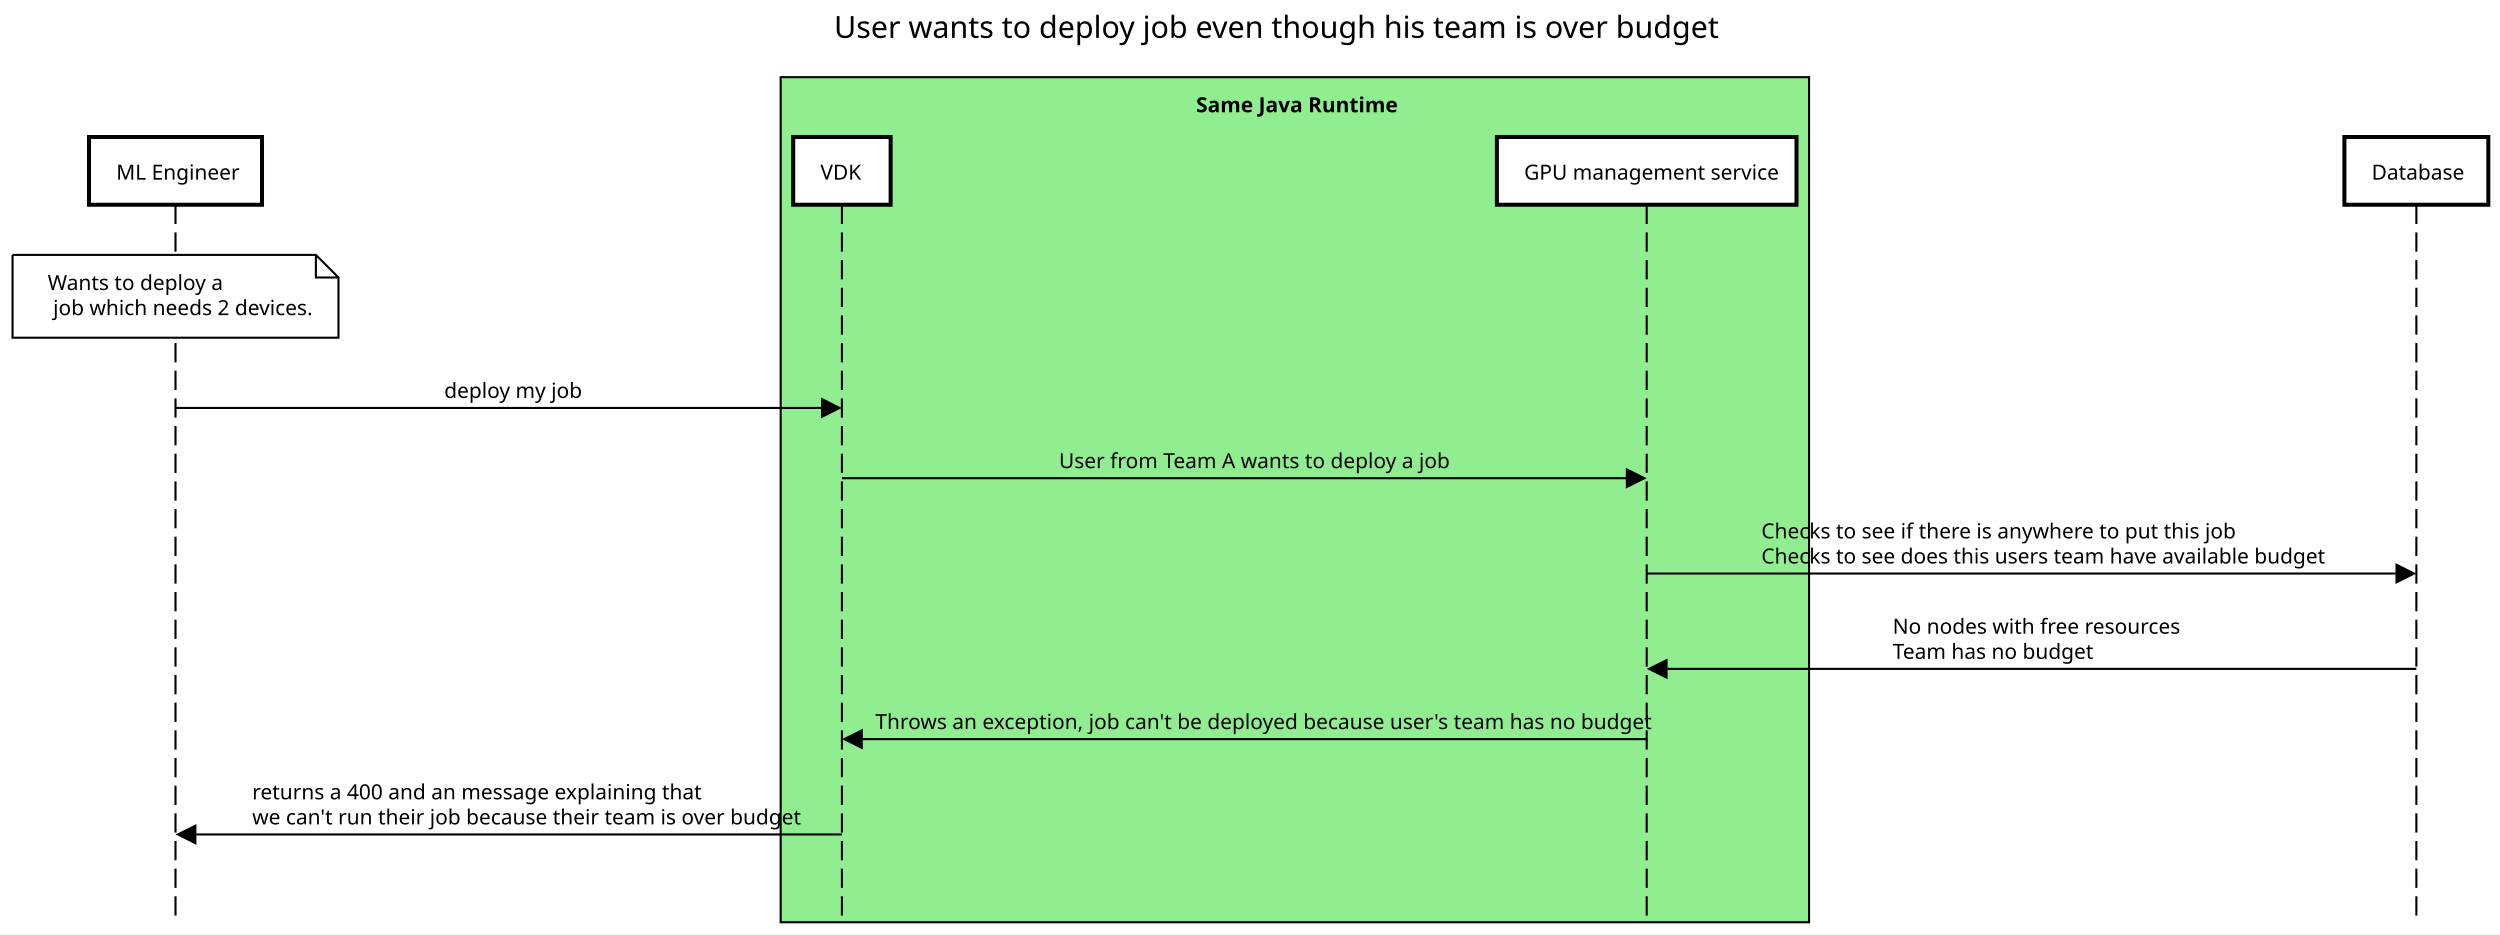
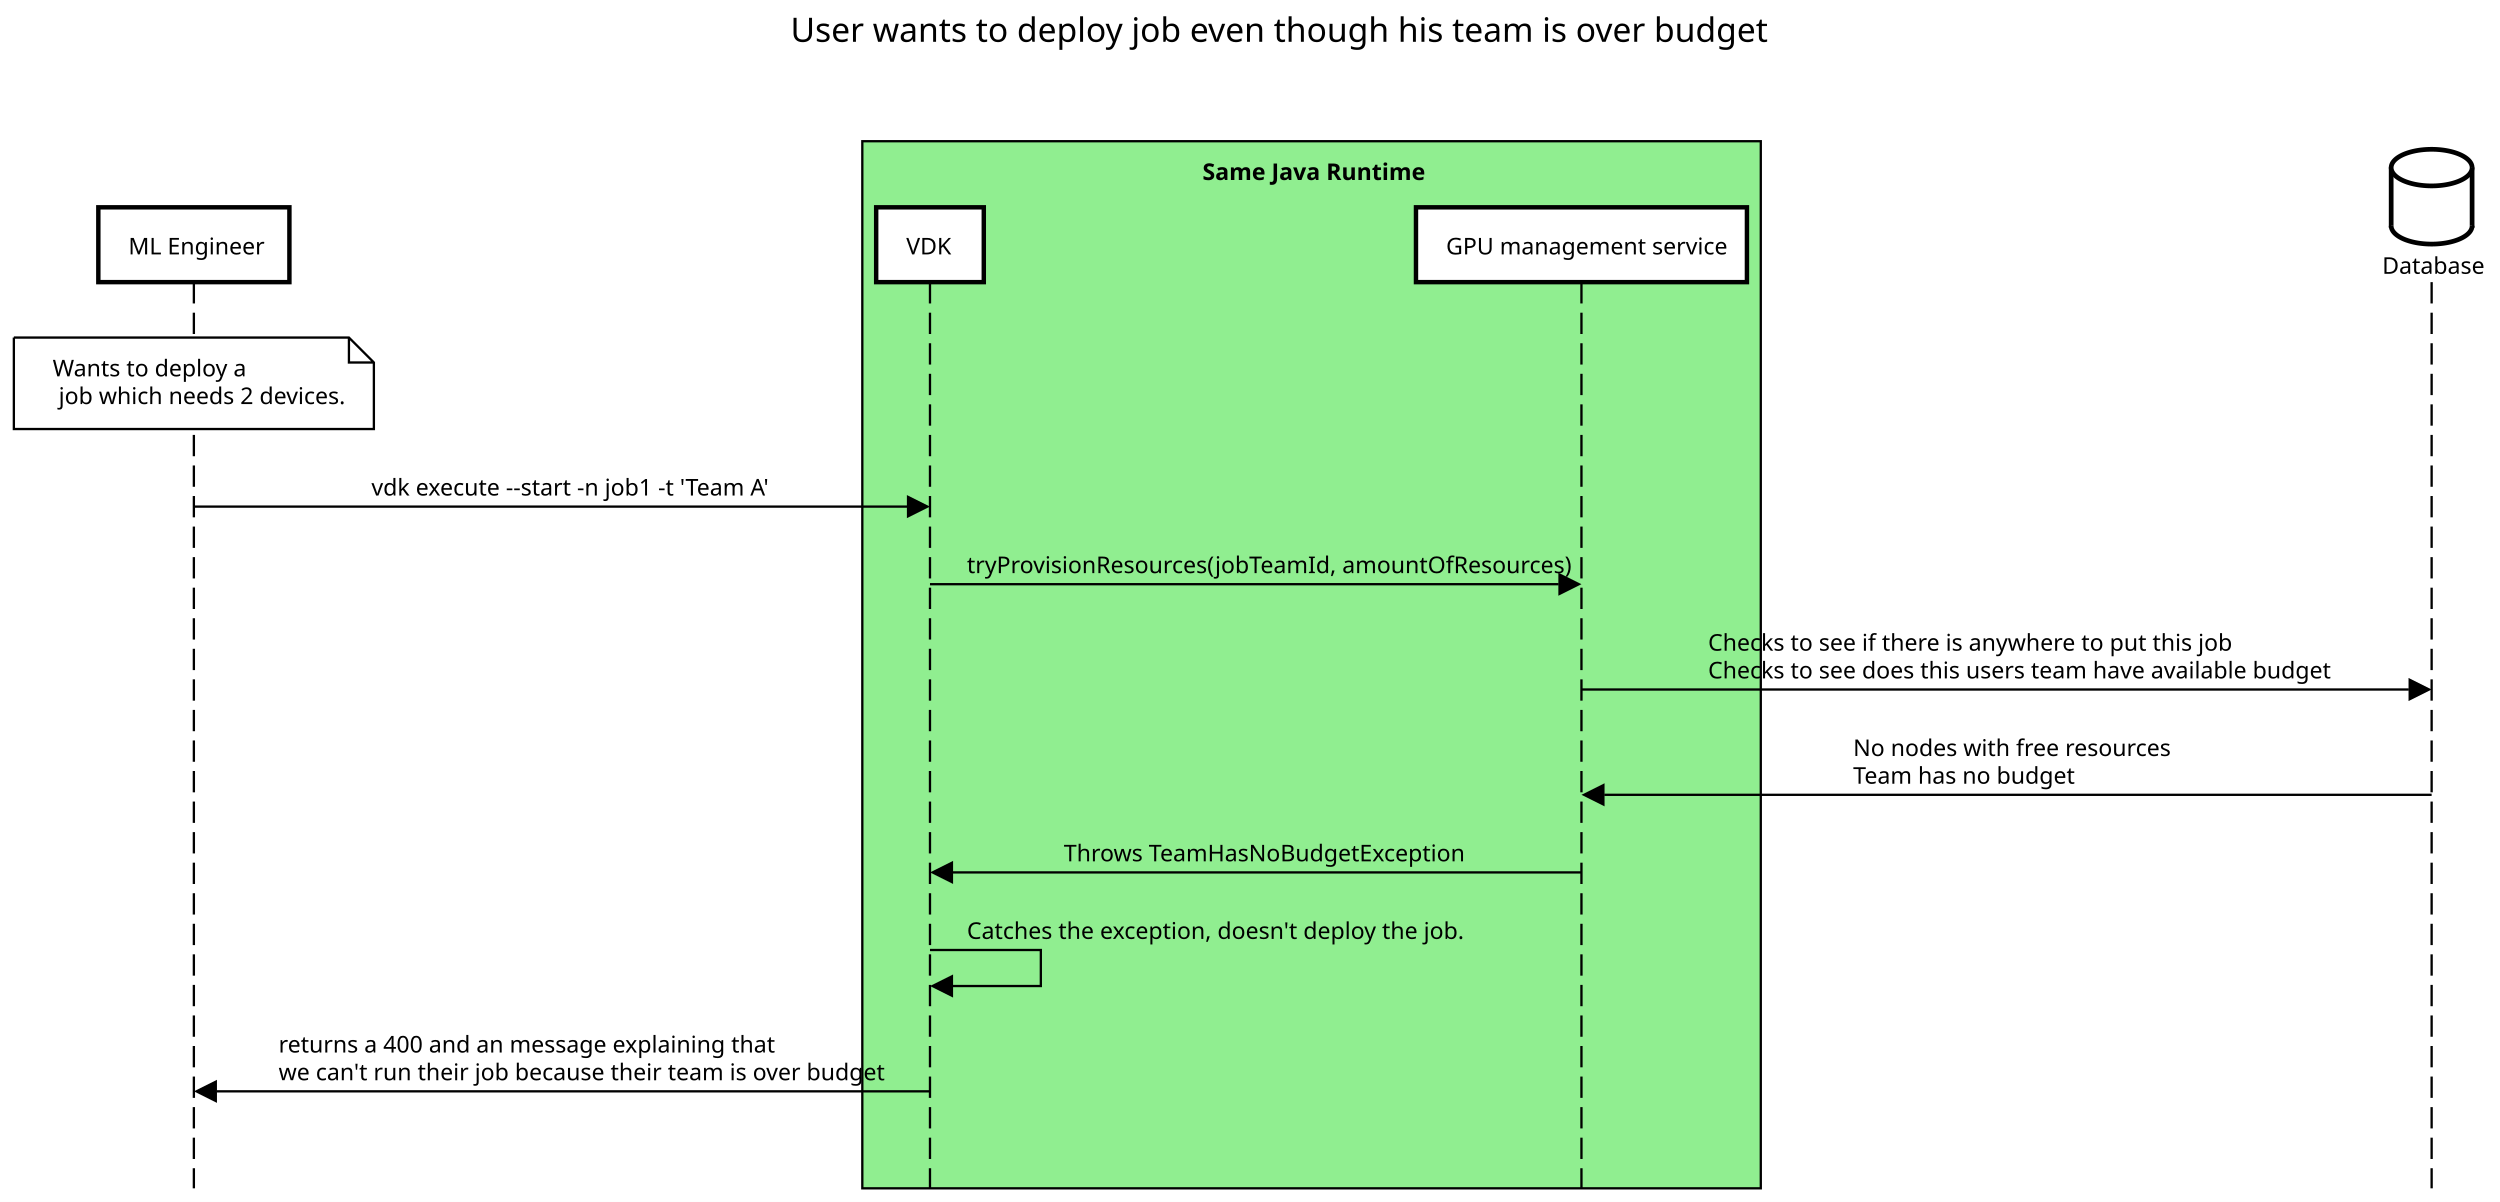
- <svg xmlns="http://www.w3.org/2000/svg" version="1.1" width="1753" height="655">
+ <svg xmlns="http://www.w3.org/2000/svg" version="1.1" width="1587" height="763">
  <defs />
  <g>
    <g />
    <g />
    <g />
    <g />
    <g />
    <g />
    <g />
    <g />
    <g />
    <g />
    <g />
    <g />
    <g />
    <g />
    <g />
    <g />
    <g />
    <g />
    <g />
    <g />
    <g />
    <g />
    <g />
    <g />
    <g />
    <g />
    <g />
    <g />
    <g />
    <g />
    <g />
    <g />
    <g />
    <g />
    <g />
    <g />
    <g />
    <g />
    <g />
    <g />
    <g />
    <g />
    <g />
    <g />
    <g />
    <g />
    <g />
    <g />
    <g />
    <g />
    <g />
    <g />
    <g />
    <g />
    <g />
    <g />
    <g />
    <g />
    <g />
    <g />
    <g />
    <g />
    <g />
    <g />
    <g />
    <g />
    <g />
    <g />
    <g />
    <g />
    <g />
    <g />
    <g />
    <g />
    <g />
    <g />
    <g />
    <g />
    <g />
    <g />
    <g />
    <g />
    <g />
    <g />
    <g />
    <g />
    <g />
    <g />
    <g />
    <g />
    <g />
    <g />
    <g />
    <g />
    <g />
    <g />
    <g />
    <g />
    <g />
    <g />
    <g />
    <g />
    <g />
    <g />
    <g />
    <g />
    <g />
    <g />
    <g />
    <g />
    <g />
    <g />
    <g />
    <g />
    <g />
    <g />
    <g />
    <g />
    <g />
    <g />
    <g />
    <g />
    <g />
    <g />
    <g />
    <g />
    <g />
    <g />
    <g />
    <g />
    <g />
    <g />
    <g />
    <g />
    <g />
    <g />
    <g />
    <g />
    <g />
    <g />
    <g />
    <g />
    <g />
    <g />
    <g />
    <g />
    <g />
    <g />
    <g />
    <g />
    <g />
    <g />
    <g />
    <g />
    <g />
    <g />
    <g />
    <g />
    <g />
    <g />
    <g />
    <g />
    <g />
    <g />
    <g />
    <g />
    <g />
    <g />
    <g />
    <g />
    <g />
    <g />
    <g />
    <g />
    <g />
    <g />
    <g />
    <g />
    <g />
    <g />
    <g />
    <g />
    <g />
    <g />
    <g />
    <g />
    <g />
    <g />
    <g />
    <g />
    <g />
    <g />
-     <g />
-     <g />
-     <g />
-     <g />
-     <g />
-     <g />
-     <g />
-     <g />
-     <g />
-     <g />
-     <g />
-     <g />
-     <g>
-       <rect fill="white" stroke="none" x="0" y="0" width="1753" height="655" />
-     </g>
-     <g>
-       <g>
-         <path fill="lightgreen" stroke="black" paint-order="fill stroke markers" d=" M 547.399 54.111 L 1268.508 54.111 L 1268.508 646.689 L 547.399 646.689 L 547.399 54.111 Z" stroke-miterlimit="10" stroke-width="1.466" stroke-dasharray="" />
-       </g>
-       <g>
-         <text fill="black" stroke="none" font-family="sans-serif" font-size="11pt" font-style="normal" font-weight="bold" text-decoration="normal" x="838.694" y="78.739" text-anchor="start" dominant-baseline="alphabetic" xml:space="preserve">Same Java Runtime</text>
-       </g>
-     </g>
-     <g>
-       <path fill="none" stroke="black" paint-order="fill stroke markers" d=" M 123.066 143.565 L 123.066 646.689" stroke-miterlimit="10" stroke-width="1.466" stroke-dasharray="13.532,5.864" />
-       <path fill="none" stroke="black" paint-order="fill stroke markers" d=" M 590.353 143.565 L 590.353 646.689" stroke-miterlimit="10" stroke-width="1.466" stroke-dasharray="13.532,5.864" />
-       <path fill="none" stroke="black" paint-order="fill stroke markers" d=" M 1154.666 143.565 L 1154.666 646.689" stroke-miterlimit="10" stroke-width="1.466" stroke-dasharray="13.532,5.864" />
-       <path fill="none" stroke="black" paint-order="fill stroke markers" d=" M 1694.36 143.565 L 1694.36 646.689" stroke-miterlimit="10" stroke-width="1.466" stroke-dasharray="13.532,5.864" />
+     <g>
+       <rect fill="white" stroke="none" x="0" y="0" width="1587" height="763" />
+     </g>
+     <g>
+       <g>
+         <path fill="lightgreen" stroke="black" paint-order="fill stroke markers" d=" M 547.399 89.646 L 1117.749 89.646 L 1117.749 754.351 L 547.399 754.351 L 547.399 89.646 Z" stroke-miterlimit="10" stroke-width="1.466" stroke-dasharray="" />
+       </g>
+       <g>
+         <text fill="black" stroke="none" font-family="sans-serif" font-size="11pt" font-style="normal" font-weight="bold" text-decoration="normal" x="763.315" y="114.274" text-anchor="start" dominant-baseline="alphabetic" xml:space="preserve">Same Java Runtime</text>
+       </g>
+     </g>
+     <g>
+       <path fill="none" stroke="black" paint-order="fill stroke markers" d=" M 123.066 179.1 L 123.066 754.351" stroke-miterlimit="10" stroke-width="1.466" stroke-dasharray="13.532,5.864" />
+       <path fill="none" stroke="black" paint-order="fill stroke markers" d=" M 590.353 179.1 L 590.353 754.351" stroke-miterlimit="10" stroke-width="1.466" stroke-dasharray="13.532,5.864" />
+       <path fill="none" stroke="black" paint-order="fill stroke markers" d=" M 1003.907 179.1 L 1003.907 754.351" stroke-miterlimit="10" stroke-width="1.466" stroke-dasharray="13.532,5.864" />
+       <path fill="none" stroke="black" paint-order="fill stroke markers" d=" M 1543.601 179.1 L 1543.601 754.351" stroke-miterlimit="10" stroke-width="1.466" stroke-dasharray="13.532,5.864" />
    </g>
    <g>
      <path fill="none" stroke="none" />
      <g>
-         <path fill="white" stroke="black" paint-order="fill stroke markers" d=" M 62.419 96.067 L 183.714 96.067 L 183.714 143.565 L 62.419 143.565 L 62.419 96.067 Z" stroke-miterlimit="10" stroke-width="2.815" stroke-dasharray="" />
+         <path fill="white" stroke="black" paint-order="fill stroke markers" d=" M 62.419 131.602 L 183.714 131.602 L 183.714 179.1 L 62.419 179.1 L 62.419 131.602 Z" stroke-miterlimit="10" stroke-width="2.815" stroke-dasharray="" />
      </g>
      <g>
        <g />
-         <text fill="black" stroke="none" font-family="sans-serif" font-size="11pt" font-style="normal" font-weight="normal" text-decoration="normal" x="81.506" y="125.973" text-anchor="start" dominant-baseline="alphabetic" xml:space="preserve">ML Engineer</text>
+         <text fill="black" stroke="none" font-family="sans-serif" font-size="11pt" font-style="normal" font-weight="normal" text-decoration="normal" x="81.506" y="161.508" text-anchor="start" dominant-baseline="alphabetic" xml:space="preserve">ML Engineer</text>
      </g>
      <path fill="none" stroke="none" />
      <g>
-         <path fill="white" stroke="black" paint-order="fill stroke markers" d=" M 556.194 96.067 L 624.512 96.067 L 624.512 143.565 L 556.194 143.565 L 556.194 96.067 Z" stroke-miterlimit="10" stroke-width="2.815" stroke-dasharray="" />
+         <path fill="white" stroke="black" paint-order="fill stroke markers" d=" M 556.194 131.602 L 624.512 131.602 L 624.512 179.1 L 556.194 179.1 L 556.194 131.602 Z" stroke-miterlimit="10" stroke-width="2.815" stroke-dasharray="" />
      </g>
      <g>
        <g />
-         <text fill="black" stroke="none" font-family="sans-serif" font-size="11pt" font-style="normal" font-weight="normal" text-decoration="normal" x="575.282" y="125.973" text-anchor="start" dominant-baseline="alphabetic" xml:space="preserve">VDK</text>
+         <text fill="black" stroke="none" font-family="sans-serif" font-size="11pt" font-style="normal" font-weight="normal" text-decoration="normal" x="575.282" y="161.508" text-anchor="start" dominant-baseline="alphabetic" xml:space="preserve">VDK</text>
      </g>
      <path fill="none" stroke="none" />
      <g>
-         <path fill="white" stroke="black" paint-order="fill stroke markers" d=" M 1049.62 96.067 L 1259.712 96.067 L 1259.712 143.565 L 1049.62 143.565 L 1049.62 96.067 Z" stroke-miterlimit="10" stroke-width="2.815" stroke-dasharray="" />
+         <path fill="white" stroke="black" paint-order="fill stroke markers" d=" M 898.861 131.602 L 1108.953 131.602 L 1108.953 179.1 L 898.861 179.1 L 898.861 131.602 Z" stroke-miterlimit="10" stroke-width="2.815" stroke-dasharray="" />
      </g>
      <g>
        <g />
-         <text fill="black" stroke="none" font-family="sans-serif" font-size="11pt" font-style="normal" font-weight="normal" text-decoration="normal" x="1068.707" y="125.973" text-anchor="start" dominant-baseline="alphabetic" xml:space="preserve">GPU management service</text>
-       </g>
-       <path fill="none" stroke="none" />
-       <g>
-         <path fill="white" stroke="black" paint-order="fill stroke markers" d=" M 1643.895 96.067 L 1744.825 96.067 L 1744.825 143.565 L 1643.895 143.565 L 1643.895 96.067 Z" stroke-miterlimit="10" stroke-width="2.815" stroke-dasharray="" />
+         <text fill="black" stroke="none" font-family="sans-serif" font-size="11pt" font-style="normal" font-weight="normal" text-decoration="normal" x="917.948" y="161.508" text-anchor="start" dominant-baseline="alphabetic" xml:space="preserve">GPU management service</text>
+       </g>
+       <g>
+         <path fill="white" stroke="black" paint-order="fill stroke markers" d=" M 1517.917 144.62 L 1517.917 107.678 L 1569.285 107.678 L 1569.285 144.62" stroke-miterlimit="10" stroke-width="2.991" stroke-dasharray="" />
+         <path fill="white" stroke="black" paint-order="fill stroke markers" d=" M 1569.285 106.393 L 1569.284 106.509 L 1569.28 106.626 L 1569.273 106.742 L 1569.264 106.858 L 1569.253 106.974 L 1569.239 107.09 L 1569.222 107.205 L 1569.203 107.321 L 1569.181 107.437 L 1569.157 107.552 L 1569.13 107.668 L 1569.1 107.783 L 1569.068 107.898 L 1569.034 108.014 L 1568.997 108.128 L 1568.957 108.243 L 1568.915 108.358 L 1568.87 108.472 L 1568.823 108.586 L 1568.773 108.7 L 1568.721 108.814 L 1568.666 108.927 L 1568.609 109.04 L 1568.549 109.153 L 1568.487 109.266 L 1568.422 109.378 L 1568.354 109.49 L 1568.285 109.602 L 1568.213 109.713 L 1568.138 109.825 L 1568.061 109.935 L 1567.981 110.046 L 1567.899 110.156 L 1567.815 110.265 L 1567.728 110.375 L 1567.639 110.483 L 1567.547 110.592 L 1567.453 110.7 L 1567.356 110.808 L 1567.258 110.915 L 1567.156 111.021 L 1567.053 111.128 L 1566.947 111.233 L 1566.839 111.339 L 1566.728 111.444 L 1566.615 111.548 L 1566.5 111.652 L 1566.383 111.755 L 1566.263 111.858 L 1566.141 111.96 L 1566.017 112.061 L 1565.89 112.162 L 1565.761 112.263 L 1565.63 112.363 L 1565.497 112.462 L 1565.362 112.561 L 1565.224 112.659 L 1565.085 112.756 L 1564.943 112.853 L 1564.799 112.949 L 1564.653 113.045 L 1564.505 113.139 L 1564.354 113.234 L 1564.202 113.327 L 1564.048 113.42 L 1563.891 113.512 L 1563.733 113.603 L 1563.572 113.694 L 1563.41 113.784 L 1563.245 113.873 L 1563.079 113.962 L 1562.91 114.049 L 1562.74 114.136 L 1562.568 114.222 L 1562.394 114.308 L 1562.218 114.392 L 1562.04 114.476 L 1561.86 114.559 L 1561.679 114.641 L 1561.495 114.722 L 1561.31 114.803 L 1561.123 114.882 L 1560.934 114.961 L 1560.744 115.039 L 1560.552 115.116 L 1560.358 115.192 L 1560.163 115.268 L 1559.966 115.342 L 1559.767 115.416 L 1559.566 115.488 L 1559.364 115.56 L 1559.161 115.631 L 1558.956 115.701 L 1558.749 115.77 L 1558.541 115.838 L 1558.331 115.905 L 1558.12 115.971 L 1557.908 116.036 L 1557.694 116.1 L 1557.478 116.163 L 1557.261 116.226 L 1557.043 116.287 L 1556.824 116.347 L 1556.603 116.406 L 1556.381 116.465 L 1556.157 116.522 L 1555.932 116.578 L 1555.707 116.633 L 1555.479 116.688 L 1555.251 116.741 L 1555.022 116.793 L 1554.791 116.844 L 1554.559 116.894 L 1554.326 116.943 L 1554.093 116.991 L 1553.858 117.038 L 1553.622 117.084 L 1553.385 117.129 L 1553.147 117.172 L 1552.908 117.215 L 1552.668 117.256 L 1552.427 117.297 L 1552.186 117.336 L 1551.943 117.374 L 1551.7 117.412 L 1551.456 117.448 L 1551.211 117.483 L 1550.965 117.516 L 1550.719 117.549 L 1550.471 117.581 L 1550.224 117.611 L 1549.975 117.641 L 1549.726 117.669 L 1549.476 117.696 L 1549.226 117.722 L 1548.975 117.747 L 1548.724 117.771 L 1548.472 117.793 L 1548.219 117.815 L 1547.966 117.835 L 1547.713 117.854 L 1547.459 117.872 L 1547.205 117.889 L 1546.951 117.905 L 1546.696 117.919 L 1546.441 117.933 L 1546.185 117.945 L 1545.93 117.956 L 1545.674 117.966 L 1545.418 117.975 L 1545.162 117.982 L 1544.905 117.989 L 1544.649 117.994 L 1544.392 117.998 L 1544.135 118.001 L 1543.878 118.003 L 1543.621 118.004 L 1543.365 118.003 L 1543.108 118.002 L 1542.851 117.999 L 1542.594 117.995 L 1542.338 117.99 L 1542.081 117.984 L 1541.825 117.976 L 1541.569 117.968 L 1541.313 117.958 L 1541.057 117.947 L 1540.802 117.935 L 1540.547 117.922 L 1540.292 117.907 L 1540.037 117.892 L 1539.783 117.875 L 1539.529 117.857 L 1539.276 117.838 L 1539.023 117.818 L 1538.77 117.797 L 1538.518 117.774 L 1538.267 117.751 L 1538.016 117.726 L 1537.766 117.7 L 1537.516 117.673 L 1537.267 117.645 L 1537.018 117.616 L 1536.77 117.586 L 1536.523 117.554 L 1536.276 117.522 L 1536.03 117.488 L 1535.785 117.453 L 1535.541 117.417 L 1535.298 117.38 L 1535.055 117.342 L 1534.813 117.303 L 1534.572 117.263 L 1534.332 117.222 L 1534.093 117.179 L 1533.855 117.136 L 1533.618 117.091 L 1533.382 117.045 L 1533.147 116.999 L 1532.913 116.951 L 1532.68 116.902 L 1532.448 116.852 L 1532.217 116.801 L 1531.987 116.749 L 1531.759 116.696 L 1531.532 116.642 L 1531.305 116.587 L 1531.081 116.531 L 1530.857 116.474 L 1530.635 116.416 L 1530.413 116.357 L 1530.194 116.296 L 1529.975 116.235 L 1529.758 116.173 L 1529.543 116.11 L 1529.328 116.046 L 1529.116 115.981 L 1528.904 115.915 L 1528.694 115.848 L 1528.486 115.78 L 1528.279 115.712 L 1528.074 115.642 L 1527.87 115.571 L 1527.668 115.5 L 1527.467 115.427 L 1527.268 115.354 L 1527.071 115.28 L 1526.875 115.204 L 1526.681 115.128 L 1526.488 115.051 L 1526.298 114.974 L 1526.109 114.895 L 1525.922 114.815 L 1525.736 114.735 L 1525.553 114.654 L 1525.371 114.572 L 1525.191 114.489 L 1525.013 114.406 L 1524.836 114.321 L 1524.662 114.236 L 1524.489 114.15 L 1524.319 114.063 L 1524.15 113.976 L 1523.983 113.887 L 1523.818 113.798 L 1523.656 113.708 L 1523.495 113.618 L 1523.336 113.527 L 1523.179 113.435 L 1523.024 113.342 L 1522.872 113.249 L 1522.721 113.155 L 1522.573 113.06 L 1522.426 112.964 L 1522.282 112.868 L 1522.14 112.772 L 1522 112.674 L 1521.862 112.576 L 1521.726 112.478 L 1521.593 112.379 L 1521.461 112.279 L 1521.332 112.178 L 1521.205 112.077 L 1521.081 111.976 L 1520.958 111.874 L 1520.838 111.771 L 1520.721 111.668 L 1520.605 111.564 L 1520.492 111.46 L 1520.381 111.355 L 1520.272 111.25 L 1520.166 111.145 L 1520.062 111.038 L 1519.96 110.932 L 1519.861 110.825 L 1519.764 110.717 L 1519.67 110.609 L 1519.578 110.501 L 1519.488 110.392 L 1519.401 110.283 L 1519.316 110.173 L 1519.234 110.063 L 1519.154 109.953 L 1519.076 109.842 L 1519.001 109.731 L 1518.929 109.62 L 1518.858 109.508 L 1518.791 109.396 L 1518.726 109.284 L 1518.663 109.171 L 1518.603 109.058 L 1518.545 108.945 L 1518.49 108.832 L 1518.437 108.718 L 1518.387 108.604 L 1518.339 108.49 L 1518.294 108.376 L 1518.252 108.261 L 1518.212 108.147 L 1518.174 108.032 L 1518.139 107.917 L 1518.107 107.802 L 1518.077 107.686 L 1518.049 107.571 L 1518.025 107.455 L 1518.002 107.34 L 1517.983 107.224 L 1517.966 107.108 L 1517.951 106.992 L 1517.939 106.876 L 1517.93 106.76 L 1517.923 106.644 L 1517.919 106.528 L 1517.917 106.412 L 1517.918 106.296 L 1517.921 106.18 L 1517.927 106.064 L 1517.936 105.948 L 1517.947 105.832 L 1517.961 105.716 L 1517.977 105.6 L 1517.996 105.484 L 1518.017 105.368 L 1518.041 105.253 L 1518.068 105.137 L 1518.097 105.022 L 1518.128 104.907 L 1518.163 104.791 L 1518.199 104.677 L 1518.239 104.562 L 1518.28 104.447 L 1518.325 104.333 L 1518.372 104.219 L 1518.421 104.105 L 1518.473 103.991 L 1518.527 103.878 L 1518.584 103.764 L 1518.643 103.651 L 1518.705 103.539 L 1518.77 103.426 L 1518.837 103.314 L 1518.906 103.202 L 1518.978 103.091 L 1519.052 102.98 L 1519.129 102.869 L 1519.208 102.759 L 1519.29 102.649 L 1519.374 102.539 L 1519.46 102.429 L 1519.549 102.321 L 1519.64 102.212 L 1519.734 102.104 L 1519.83 101.996 L 1519.929 101.889 L 1520.029 101.782 L 1520.133 101.676 L 1520.238 101.57 L 1520.346 101.465 L 1520.456 101.36 L 1520.569 101.255 L 1520.683 101.152 L 1520.801 101.048 L 1520.92 100.945 L 1521.042 100.843 L 1521.166 100.741 L 1521.292 100.64 L 1521.42 100.54 L 1521.551 100.44 L 1521.683 100.34 L 1521.818 100.242 L 1521.956 100.143 L 1522.095 100.046 L 1522.236 99.949 L 1522.38 99.853 L 1522.526 99.757 L 1522.674 99.662 L 1522.824 99.568 L 1522.976 99.474 L 1523.13 99.382 L 1523.286 99.289 L 1523.444 99.198 L 1523.604 99.107 L 1523.766 99.017 L 1523.93 98.928 L 1524.097 98.839 L 1524.265 98.751 L 1524.435 98.664 L 1524.607 98.578 L 1524.78 98.493 L 1524.956 98.408 L 1525.134 98.324 L 1525.313 98.241 L 1525.494 98.159 L 1525.677 98.077 L 1525.862 97.997 L 1526.049 97.917 L 1526.237 97.838 L 1526.427 97.76 L 1526.619 97.683 L 1526.813 97.606 L 1527.008 97.531 L 1527.205 97.456 L 1527.403 97.383 L 1527.604 97.31 L 1527.805 97.238 L 1528.009 97.167 L 1528.213 97.097 L 1528.42 97.028 L 1528.628 96.96 L 1528.837 96.893 L 1529.048 96.826 L 1529.26 96.761 L 1529.474 96.697 L 1529.689 96.633 L 1529.906 96.571 L 1530.124 96.51 L 1530.343 96.449 L 1530.564 96.39 L 1530.786 96.331 L 1531.009 96.274 L 1531.234 96.217 L 1531.459 96.162 L 1531.686 96.108 L 1531.914 96.054 L 1532.144 96.002 L 1532.374 95.951 L 1532.606 95.901 L 1532.838 95.851 L 1533.072 95.803 L 1533.307 95.756 L 1533.543 95.71 L 1533.78 95.665 L 1534.017 95.621 L 1534.256 95.579 L 1534.496 95.537 L 1534.736 95.496 L 1534.978 95.457 L 1535.22 95.418 L 1535.463 95.381 L 1535.707 95.345 L 1535.952 95.31 L 1536.198 95.276 L 1536.444 95.243 L 1536.691 95.211 L 1536.939 95.18 L 1537.187 95.151 L 1537.436 95.122 L 1537.686 95.095 L 1537.936 95.069 L 1538.187 95.044 L 1538.438 95.02 L 1538.69 94.997 L 1538.942 94.975 L 1539.195 94.955 L 1539.449 94.936 L 1539.702 94.917 L 1539.956 94.9 L 1540.211 94.884 L 1540.465 94.87 L 1540.72 94.856 L 1540.976 94.844 L 1541.231 94.832 L 1541.487 94.822 L 1541.743 94.813 L 1542 94.805 L 1542.256 94.799 L 1542.513 94.793 L 1542.769 94.789 L 1543.026 94.786 L 1543.283 94.784 L 1543.54 94.783 L 1543.796 94.783 L 1544.053 94.785 L 1544.31 94.787 L 1544.567 94.791 L 1544.823 94.796 L 1545.08 94.802 L 1545.336 94.809 L 1545.592 94.818 L 1545.848 94.827 L 1546.104 94.838 L 1546.36 94.85 L 1546.615 94.863 L 1546.87 94.877 L 1547.124 94.893 L 1547.378 94.909 L 1547.632 94.927 L 1547.886 94.945 L 1548.139 94.965 L 1548.391 94.987 L 1548.643 95.009 L 1548.895 95.032 L 1549.146 95.057 L 1549.397 95.082 L 1549.647 95.109 L 1549.896 95.137 L 1550.145 95.166 L 1550.393 95.196 L 1550.64 95.227 L 1550.887 95.26 L 1551.132 95.293 L 1551.378 95.328 L 1551.622 95.364 L 1551.866 95.4 L 1552.108 95.438 L 1552.35 95.477 L 1552.591 95.517 L 1552.831 95.559 L 1553.071 95.601 L 1553.309 95.644 L 1553.546 95.689 L 1553.783 95.734 L 1554.018 95.781 L 1554.252 95.828 L 1554.485 95.877 L 1554.717 95.927 L 1554.948 95.977 L 1555.178 96.029 L 1555.407 96.082 L 1555.634 96.136 L 1555.861 96.191 L 1556.086 96.247 L 1556.31 96.304 L 1556.532 96.362 L 1556.753 96.421 L 1556.973 96.481 L 1557.192 96.542 L 1557.409 96.603 L 1557.625 96.666 L 1557.84 96.73 L 1558.053 96.795 L 1558.264 96.861 L 1558.474 96.928 L 1558.683 96.995 L 1558.89 97.064 L 1559.096 97.134 L 1559.3 97.204 L 1559.502 97.276 L 1559.703 97.348 L 1559.902 97.421 L 1560.1 97.495 L 1560.296 97.57 L 1560.49 97.646 L 1560.683 97.723 L 1560.874 97.801 L 1561.063 97.879 L 1561.251 97.959 L 1561.436 98.039 L 1561.62 98.12 L 1561.802 98.202 L 1561.983 98.284 L 1562.161 98.368 L 1562.338 98.452 L 1562.513 98.537 L 1562.685 98.623 L 1562.856 98.71 L 1563.025 98.797 L 1563.192 98.885 L 1563.357 98.974 L 1563.521 99.064 L 1563.682 99.154 L 1563.841 99.246 L 1563.998 99.337 L 1564.153 99.43 L 1564.306 99.523 L 1564.457 99.617 L 1564.606 99.712 L 1564.753 99.807 L 1564.897 99.903 L 1565.04 100 L 1565.18 100.097 L 1565.318 100.195 L 1565.454 100.293 L 1565.588 100.392 L 1565.72 100.492 L 1565.849 100.592 L 1565.976 100.693 L 1566.101 100.795 L 1566.224 100.897 L 1566.345 100.999 L 1566.463 101.102 L 1566.579 101.206 L 1566.692 101.31 L 1566.804 101.415 L 1566.913 101.52 L 1567.019 101.625 L 1567.124 101.731 L 1567.226 101.838 L 1567.325 101.945 L 1567.422 102.052 L 1567.517 102.16 L 1567.61 102.269 L 1567.7 102.377 L 1567.787 102.487 L 1567.872 102.596 L 1567.955 102.706 L 1568.036 102.816 L 1568.114 102.927 L 1568.189 103.038 L 1568.262 103.149 L 1568.333 103.261 L 1568.401 103.373 L 1568.466 103.485 L 1568.529 103.598 L 1568.59 103.71 L 1568.648 103.824 L 1568.704 103.937 L 1568.757 104.05 L 1568.807 104.164 L 1568.855 104.278 L 1568.901 104.393 L 1568.944 104.507 L 1568.984 104.622 L 1569.022 104.737 L 1569.058 104.852 L 1569.09 104.967 L 1569.121 105.082 L 1569.148 105.197 L 1569.174 105.313 L 1569.196 105.429 L 1569.216 105.544 L 1569.234 105.66 L 1569.249 105.776 L 1569.261 105.892 L 1569.271 106.008 L 1569.278 106.124 L 1569.283 106.24 L 1569.285 106.356 M 1569.285 143.336 L 1569.284 143.452 L 1569.28 143.568 L 1569.273 143.684 L 1569.264 143.8 L 1569.253 143.916 L 1569.239 144.032 L 1569.222 144.148 L 1569.203 144.264 L 1569.181 144.38 L 1569.157 144.495 L 1569.13 144.611 L 1569.1 144.726 L 1569.068 144.841 L 1569.034 144.956 L 1568.997 145.071 L 1568.957 145.186 L 1568.915 145.3 L 1568.87 145.415 L 1568.823 145.529 L 1568.773 145.643 L 1568.721 145.756 L 1568.666 145.87 L 1568.609 145.983 L 1568.549 146.096 L 1568.487 146.209 L 1568.422 146.321 L 1568.354 146.433 L 1568.285 146.545 L 1568.213 146.656 L 1568.138 146.767 L 1568.061 146.878 L 1567.981 146.988 L 1567.899 147.098 L 1567.815 147.208 L 1567.728 147.317 L 1567.639 147.426 L 1567.547 147.535 L 1567.453 147.643 L 1567.356 147.75 L 1567.258 147.857 L 1567.156 147.964 L 1567.053 148.07 L 1566.947 148.176 L 1566.839 148.281 L 1566.728 148.386 L 1566.615 148.491 L 1566.5 148.594 L 1566.383 148.698 L 1566.263 148.8 L 1566.141 148.902 L 1566.017 149.004 L 1565.89 149.105 L 1565.761 149.206 L 1565.63 149.305 L 1565.497 149.405 L 1565.362 149.503 L 1565.224 149.601 L 1565.085 149.699 L 1564.943 149.796 L 1564.799 149.892 L 1564.653 149.987 L 1564.505 150.082 L 1564.354 150.176 L 1564.202 150.27 L 1564.048 150.363 L 1563.891 150.455 L 1563.733 150.546 L 1563.572 150.637 L 1563.41 150.727 L 1563.245 150.816 L 1563.079 150.904 L 1562.91 150.992 L 1562.74 151.079 L 1562.568 151.165 L 1562.394 151.25 L 1562.218 151.335 L 1562.04 151.419 L 1561.86 151.502 L 1561.679 151.584 L 1561.495 151.665 L 1561.31 151.745 L 1561.123 151.825 L 1560.934 151.904 L 1560.744 151.982 L 1560.552 152.059 L 1560.358 152.135 L 1560.163 152.21 L 1559.966 152.285 L 1559.767 152.358 L 1559.566 152.431 L 1559.364 152.503 L 1559.161 152.573 L 1558.956 152.643 L 1558.749 152.712 L 1558.541 152.78 L 1558.331 152.847 L 1558.12 152.913 L 1557.908 152.979 L 1557.694 153.043 L 1557.478 153.106 L 1557.261 153.168 L 1557.043 153.229 L 1556.824 153.29 L 1556.603 153.349 L 1556.381 153.407 L 1556.157 153.465 L 1555.932 153.521 L 1555.707 153.576 L 1555.479 153.63 L 1555.251 153.683 L 1555.022 153.736 L 1554.791 153.787 L 1554.559 153.837 L 1554.326 153.886 L 1554.093 153.934 L 1553.858 153.981 L 1553.622 154.026 L 1553.385 154.071 L 1553.147 154.115 L 1552.908 154.158 L 1552.668 154.199 L 1552.427 154.24 L 1552.186 154.279 L 1551.943 154.317 L 1551.7 154.354 L 1551.456 154.39 L 1551.211 154.425 L 1550.965 154.459 L 1550.719 154.492 L 1550.471 154.523 L 1550.224 154.554 L 1549.975 154.583 L 1549.726 154.612 L 1549.476 154.639 L 1549.226 154.665 L 1548.975 154.69 L 1548.724 154.713 L 1548.472 154.736 L 1548.219 154.757 L 1547.966 154.778 L 1547.713 154.797 L 1547.459 154.815 L 1547.205 154.832 L 1546.951 154.847 L 1546.696 154.862 L 1546.441 154.875 L 1546.185 154.888 L 1545.93 154.899 L 1545.674 154.909 L 1545.418 154.918 L 1545.162 154.925 L 1544.905 154.932 L 1544.649 154.937 L 1544.392 154.941 L 1544.135 154.944 L 1543.878 154.946 L 1543.621 154.947 L 1543.365 154.946 L 1543.108 154.944 L 1542.851 154.942 L 1542.594 154.938 L 1542.338 154.933 L 1542.081 154.926 L 1541.825 154.919 L 1541.569 154.91 L 1541.313 154.9 L 1541.057 154.89 L 1540.802 154.877 L 1540.547 154.864 L 1540.292 154.85 L 1540.037 154.834 L 1539.783 154.818 L 1539.529 154.8 L 1539.276 154.781 L 1539.023 154.761 L 1538.77 154.739 L 1538.518 154.717 L 1538.267 154.693 L 1538.016 154.669 L 1537.766 154.643 L 1537.516 154.616 L 1537.267 154.588 L 1537.018 154.559 L 1536.77 154.528 L 1536.523 154.497 L 1536.276 154.464 L 1536.03 154.431 L 1535.785 154.396 L 1535.541 154.36 L 1535.298 154.323 L 1535.055 154.285 L 1534.813 154.246 L 1534.572 154.206 L 1534.332 154.164 L 1534.093 154.122 L 1533.855 154.078 L 1533.618 154.034 L 1533.382 153.988 L 1533.147 153.941 L 1532.913 153.893 L 1532.68 153.845 L 1532.448 153.795 L 1532.217 153.744 L 1531.987 153.692 L 1531.759 153.639 L 1531.532 153.585 L 1531.305 153.53 L 1531.081 153.474 L 1530.857 153.416 L 1530.635 153.358 L 1530.413 153.299 L 1530.194 153.239 L 1529.975 153.178 L 1529.758 153.116 L 1529.543 153.053 L 1529.328 152.989 L 1529.116 152.924 L 1528.904 152.858 L 1528.694 152.791 L 1528.486 152.723 L 1528.279 152.654 L 1528.074 152.585 L 1527.87 152.514 L 1527.668 152.442 L 1527.467 152.37 L 1527.268 152.297 L 1527.071 152.222 L 1526.875 152.147 L 1526.681 152.071 L 1526.488 151.994 L 1526.298 151.916 L 1526.109 151.838 L 1525.922 151.758 L 1525.736 151.678 L 1525.553 151.597 L 1525.371 151.515 L 1525.191 151.432 L 1525.013 151.348 L 1524.836 151.264 L 1524.662 151.179 L 1524.489 151.093 L 1524.319 151.006 L 1524.15 150.918 L 1523.983 150.83 L 1523.818 150.741 L 1523.656 150.651 L 1523.495 150.561 L 1523.336 150.469 L 1523.179 150.377 L 1523.024 150.285 L 1522.872 150.191 L 1522.721 150.097 L 1522.573 150.003 L 1522.426 149.907 L 1522.282 149.811 L 1522.14 149.714 L 1522 149.617 L 1521.862 149.519 L 1521.726 149.42 L 1521.593 149.321 L 1521.461 149.222 L 1521.332 149.121 L 1521.205 149.02 L 1521.081 148.919 L 1520.958 148.817 L 1520.838 148.714 L 1520.721 148.611 L 1520.605 148.507 L 1520.492 148.403 L 1520.381 148.298 L 1520.272 148.193 L 1520.166 148.087 L 1520.062 147.981 L 1519.96 147.874 L 1519.861 147.767 L 1519.764 147.66 L 1519.67 147.552 L 1519.578 147.443 L 1519.488 147.335 L 1519.401 147.225 L 1519.316 147.116 L 1519.234 147.006 L 1519.154 146.896 L 1519.076 146.785 L 1519.001 146.674 L 1518.929 146.562 L 1518.858 146.451 L 1518.791 146.339 L 1518.726 146.226 L 1518.663 146.114 L 1518.603 146.001 L 1518.545 145.888 L 1518.49 145.774 L 1518.437 145.661 L 1518.387 145.547 L 1518.339 145.433 L 1518.294 145.319 L 1518.252 145.204 L 1518.212 145.089 L 1518.174 144.975 L 1518.139 144.859 L 1518.107 144.744 L 1518.077 144.629 L 1518.049 144.514 L 1518.025 144.398 L 1518.002 144.282 L 1517.983 144.167 L 1517.966 144.051 L 1517.951 143.935 L 1517.939 143.819 L 1517.93 143.703 L 1517.923 143.587 L 1517.919 143.471 L 1517.917 143.355" stroke-miterlimit="10" stroke-width="2.991" stroke-dasharray="" />
      </g>
      <g>
        <g />
-         <text fill="black" stroke="none" font-family="sans-serif" font-size="11pt" font-style="normal" font-weight="normal" text-decoration="normal" x="1662.982" y="125.973" text-anchor="start" dominant-baseline="alphabetic" xml:space="preserve">Database</text>
-       </g>
-     </g>
-     <g>
-       <g>
-         <text fill="black" stroke="none" font-family="sans-serif" font-size="16pt" font-style="normal" font-weight="normal" text-decoration="normal" x="584.817" y="26.548" text-anchor="start" dominant-baseline="alphabetic" xml:space="preserve">User wants to deploy job even though his team is over budget</text>
-       </g>
-       <path fill="white" stroke="black" paint-order="fill stroke markers" d=" M 8.796 178.748 L 221.504 178.748 L 237.337 194.581 L 237.337 236.801 L 8.796 236.801 L 8.796 178.748 M 221.504 178.748 L 221.504 194.581 L 237.337 194.581" stroke-miterlimit="10" stroke-width="1.466" stroke-dasharray="" />
-       <g>
-         <text fill="black" stroke="none" font-family="sans-serif" font-size="11pt" font-style="normal" font-weight="normal" text-decoration="normal" x="33.424" y="203.377" text-anchor="start" dominant-baseline="alphabetic" xml:space="preserve">Wants to deploy a</text>
-         <text fill="black" stroke="none" font-family="sans-serif" font-size="11pt" font-style="normal" font-weight="normal" text-decoration="normal" x="33.424" y="220.968" text-anchor="start" dominant-baseline="alphabetic" xml:space="preserve"> job which needs 2 devices.</text>
-       </g>
-       <g>
-         <text fill="black" stroke="none" font-family="sans-serif" font-size="11pt" font-style="normal" font-weight="normal" text-decoration="normal" x="311.484" y="279.021" text-anchor="start" dominant-baseline="alphabetic" xml:space="preserve">deploy my job</text>
-       </g>
-       <g>
-         <path fill="none" stroke="black" paint-order="fill stroke markers" d=" M 123.066 286.058 L 575.869 286.058" stroke-miterlimit="10" stroke-width="1.466" stroke-dasharray="" />
-         <g transform="translate(590.3531,286.058) translate(-590.3531,-286.058)">
-           <path fill="black" stroke="none" paint-order="stroke fill markers" d=" M 575.693 278.728 L 590.353 286.058 L 575.693 293.388 Z" />
-         </g>
-       </g>
-       <g>
-         <text fill="black" stroke="none" font-family="sans-serif" font-size="11pt" font-style="normal" font-weight="normal" text-decoration="normal" x="742.549" y="328.278" text-anchor="start" dominant-baseline="alphabetic" xml:space="preserve">User from Team A wants to deploy a job</text>
-       </g>
-       <g>
-         <path fill="none" stroke="black" paint-order="fill stroke markers" d=" M 590.353 335.315 L 1140.182 335.315" stroke-miterlimit="10" stroke-width="1.466" stroke-dasharray="" />
-         <g transform="translate(1154.666,335.3149) translate(-1154.666,-335.3149)">
-           <path fill="black" stroke="none" paint-order="stroke fill markers" d=" M 1140.006 327.985 L 1154.666 335.315 L 1140.006 342.645 Z" />
-         </g>
-       </g>
-       <g>
-         <text fill="black" stroke="none" font-family="sans-serif" font-size="11pt" font-style="normal" font-weight="normal" text-decoration="normal" x="1235.043" y="377.535" text-anchor="start" dominant-baseline="alphabetic" xml:space="preserve">Checks to see if there is anywhere to put this job </text>
-         <text fill="black" stroke="none" font-family="sans-serif" font-size="11pt" font-style="normal" font-weight="normal" text-decoration="normal" x="1235.043" y="395.127" text-anchor="start" dominant-baseline="alphabetic" xml:space="preserve">Checks to see does this users team have available budget</text>
-       </g>
-       <g>
-         <path fill="none" stroke="black" paint-order="fill stroke markers" d=" M 1154.666 402.164 L 1679.876 402.164" stroke-miterlimit="10" stroke-width="1.466" stroke-dasharray="" />
-         <g transform="translate(1694.36,402.1636) translate(-1694.36,-402.1636)">
-           <path fill="black" stroke="none" paint-order="stroke fill markers" d=" M 1679.7 394.834 L 1694.36 402.164 L 1679.7 409.493 Z" />
-         </g>
-       </g>
-       <g>
-         <text fill="black" stroke="none" font-family="sans-serif" font-size="11pt" font-style="normal" font-weight="normal" text-decoration="normal" x="1327.14" y="444.384" text-anchor="start" dominant-baseline="alphabetic" xml:space="preserve">No nodes with free resources </text>
-         <text fill="black" stroke="none" font-family="sans-serif" font-size="11pt" font-style="normal" font-weight="normal" text-decoration="normal" x="1327.14" y="461.976" text-anchor="start" dominant-baseline="alphabetic" xml:space="preserve">Team has no budget</text>
-       </g>
-       <g>
-         <path fill="none" stroke="black" paint-order="fill stroke markers" d=" M 1694.36 469.012 L 1169.15 469.012" stroke-miterlimit="10" stroke-width="1.466" stroke-dasharray="" />
-         <g transform="translate(1154.666,469.0122) translate(-1154.666,-469.0122)">
-           <path fill="black" stroke="none" paint-order="stroke fill markers" d=" M 1169.326 461.682 L 1154.666 469.012 L 1169.326 476.342 Z" />
-         </g>
-       </g>
-       <g>
-         <text fill="black" stroke="none" font-family="sans-serif" font-size="11pt" font-style="normal" font-weight="normal" text-decoration="normal" x="613.809" y="511.232" text-anchor="start" dominant-baseline="alphabetic" xml:space="preserve">Throws an exception, job can't be deployed because user's team has no budget</text>
-       </g>
-       <g>
-         <path fill="none" stroke="black" paint-order="fill stroke markers" d=" M 1154.666 518.269 L 604.837 518.269" stroke-miterlimit="10" stroke-width="1.466" stroke-dasharray="" />
-         <g transform="translate(590.3531,518.2692) translate(-590.3531,-518.2692)">
-           <path fill="black" stroke="none" paint-order="stroke fill markers" d=" M 605.013 510.939 L 590.353 518.269 L 605.013 525.599 Z" />
-         </g>
-       </g>
-       <g>
-         <text fill="black" stroke="none" font-family="sans-serif" font-size="11pt" font-style="normal" font-weight="normal" text-decoration="normal" x="176.846" y="560.489" text-anchor="start" dominant-baseline="alphabetic" xml:space="preserve">returns a 400 and an message explaining that </text>
-         <text fill="black" stroke="none" font-family="sans-serif" font-size="11pt" font-style="normal" font-weight="normal" text-decoration="normal" x="176.846" y="578.081" text-anchor="start" dominant-baseline="alphabetic" xml:space="preserve">we can't run their job because their team is over budget</text>
-       </g>
-       <g>
-         <path fill="none" stroke="black" paint-order="fill stroke markers" d=" M 590.353 585.118 L 137.55 585.118" stroke-miterlimit="10" stroke-width="1.466" stroke-dasharray="" />
-         <g transform="translate(123.0664,585.1178) translate(-123.0664,-585.1178)">
-           <path fill="black" stroke="none" paint-order="stroke fill markers" d=" M 137.726 577.788 L 123.066 585.118 L 137.726 592.448 Z" />
+         <text fill="black" stroke="none" font-family="sans-serif" font-size="11pt" font-style="normal" font-weight="normal" text-decoration="normal" x="1512.223" y="173.823" text-anchor="start" dominant-baseline="alphabetic" xml:space="preserve">Database</text>
+       </g>
+     </g>
+     <g>
+       <g>
+         <text fill="black" stroke="none" font-family="sans-serif" font-size="16pt" font-style="normal" font-weight="normal" text-decoration="normal" x="501.817" y="26.548" text-anchor="start" dominant-baseline="alphabetic" xml:space="preserve">User wants to deploy job even though his team is over budget</text>
+       </g>
+       <path fill="white" stroke="black" paint-order="fill stroke markers" d=" M 8.796 214.284 L 221.504 214.284 L 237.337 230.116 L 237.337 272.336 L 8.796 272.336 L 8.796 214.284 M 221.504 214.284 L 221.504 230.116 L 237.337 230.116" stroke-miterlimit="10" stroke-width="1.466" stroke-dasharray="" />
+       <g>
+         <text fill="black" stroke="none" font-family="sans-serif" font-size="11pt" font-style="normal" font-weight="normal" text-decoration="normal" x="33.424" y="238.912" text-anchor="start" dominant-baseline="alphabetic" xml:space="preserve">Wants to deploy a</text>
+         <text fill="black" stroke="none" font-family="sans-serif" font-size="11pt" font-style="normal" font-weight="normal" text-decoration="normal" x="33.424" y="256.504" text-anchor="start" dominant-baseline="alphabetic" xml:space="preserve"> job which needs 2 devices.</text>
+       </g>
+       <g>
+         <text fill="black" stroke="none" font-family="sans-serif" font-size="11pt" font-style="normal" font-weight="normal" text-decoration="normal" x="235.772" y="314.557" text-anchor="start" dominant-baseline="alphabetic" xml:space="preserve">vdk execute --start -n job1 -t 'Team A'</text>
+       </g>
+       <g>
+         <path fill="none" stroke="black" paint-order="fill stroke markers" d=" M 123.066 321.593 L 575.869 321.593" stroke-miterlimit="10" stroke-width="1.466" stroke-dasharray="" />
+         <g transform="translate(590.3531,321.5933) translate(-590.3531,-321.5933)">
+           <path fill="black" stroke="none" paint-order="stroke fill markers" d=" M 575.693 314.263 L 590.353 321.593 L 575.693 328.923 Z" />
+         </g>
+       </g>
+       <g>
+         <text fill="black" stroke="none" font-family="sans-serif" font-size="11pt" font-style="normal" font-weight="normal" text-decoration="normal" x="613.809" y="363.814" text-anchor="start" dominant-baseline="alphabetic" xml:space="preserve">tryProvisionResources(jobTeamId, amountOfResources)</text>
+       </g>
+       <g>
+         <path fill="none" stroke="black" paint-order="fill stroke markers" d=" M 590.353 370.85 L 989.423 370.85" stroke-miterlimit="10" stroke-width="1.466" stroke-dasharray="" />
+         <g transform="translate(1003.907,370.8502) translate(-1003.907,-370.8502)">
+           <path fill="black" stroke="none" paint-order="stroke fill markers" d=" M 989.247 363.52 L 1003.907 370.85 L 989.247 378.18 Z" />
+         </g>
+       </g>
+       <g>
+         <text fill="black" stroke="none" font-family="sans-serif" font-size="11pt" font-style="normal" font-weight="normal" text-decoration="normal" x="1084.284" y="413.07" text-anchor="start" dominant-baseline="alphabetic" xml:space="preserve">Checks to see if there is anywhere to put this job </text>
+         <text fill="black" stroke="none" font-family="sans-serif" font-size="11pt" font-style="normal" font-weight="normal" text-decoration="normal" x="1084.284" y="430.662" text-anchor="start" dominant-baseline="alphabetic" xml:space="preserve">Checks to see does this users team have available budget</text>
+       </g>
+       <g>
+         <path fill="none" stroke="black" paint-order="fill stroke markers" d=" M 1003.907 437.699 L 1529.117 437.699" stroke-miterlimit="10" stroke-width="1.466" stroke-dasharray="" />
+         <g transform="translate(1543.601,437.6989) translate(-1543.601,-437.6989)">
+           <path fill="black" stroke="none" paint-order="stroke fill markers" d=" M 1528.941 430.369 L 1543.601 437.699 L 1528.941 445.029 Z" />
+         </g>
+       </g>
+       <g>
+         <text fill="black" stroke="none" font-family="sans-serif" font-size="11pt" font-style="normal" font-weight="normal" text-decoration="normal" x="1176.381" y="479.919" text-anchor="start" dominant-baseline="alphabetic" xml:space="preserve">No nodes with free resources </text>
+         <text fill="black" stroke="none" font-family="sans-serif" font-size="11pt" font-style="normal" font-weight="normal" text-decoration="normal" x="1176.381" y="497.511" text-anchor="start" dominant-baseline="alphabetic" xml:space="preserve">Team has no budget</text>
+       </g>
+       <g>
+         <path fill="none" stroke="black" paint-order="fill stroke markers" d=" M 1543.601 504.548 L 1018.391 504.548" stroke-miterlimit="10" stroke-width="1.466" stroke-dasharray="" />
+         <g transform="translate(1003.907,504.5476) translate(-1003.907,-504.5476)">
+           <path fill="black" stroke="none" paint-order="stroke fill markers" d=" M 1018.567 497.218 L 1003.907 504.548 L 1018.567 511.877 Z" />
+         </g>
+       </g>
+       <g>
+         <text fill="black" stroke="none" font-family="sans-serif" font-size="11pt" font-style="normal" font-weight="normal" text-decoration="normal" x="675.312" y="546.768" text-anchor="start" dominant-baseline="alphabetic" xml:space="preserve">Throws TeamHasNoBudgetException</text>
+       </g>
+       <g>
+         <path fill="none" stroke="black" paint-order="fill stroke markers" d=" M 1003.907 553.805 L 604.837 553.805" stroke-miterlimit="10" stroke-width="1.466" stroke-dasharray="" />
+         <g transform="translate(590.3531,553.8045) translate(-590.3531,-553.8045)">
+           <path fill="black" stroke="none" paint-order="stroke fill markers" d=" M 605.013 546.475 L 590.353 553.805 L 605.013 561.134 Z" />
+         </g>
+       </g>
+       <g>
+         <text fill="black" stroke="none" font-family="sans-serif" font-size="11pt" font-style="normal" font-weight="normal" text-decoration="normal" x="613.809" y="596.025" text-anchor="start" dominant-baseline="alphabetic" xml:space="preserve">Catches the exception, doesn't deploy the job.</text>
+       </g>
+       <g>
+         <path fill="none" stroke="black" paint-order="fill stroke markers" d=" M 590.353 603.061 L 660.72 603.061 L 660.72 625.931 L 604.837 625.931" stroke-miterlimit="10" stroke-width="1.466" stroke-dasharray="" />
+         <g transform="translate(590.3531,625.9307) translate(-590.3531,-625.9307)">
+           <path fill="black" stroke="none" paint-order="stroke fill markers" d=" M 605.013 618.601 L 590.353 625.931 L 605.013 633.261 Z" />
+         </g>
+       </g>
+       <g>
+         <text fill="black" stroke="none" font-family="sans-serif" font-size="11pt" font-style="normal" font-weight="normal" text-decoration="normal" x="176.846" y="668.151" text-anchor="start" dominant-baseline="alphabetic" xml:space="preserve">returns a 400 and an message explaining that </text>
+         <text fill="black" stroke="none" font-family="sans-serif" font-size="11pt" font-style="normal" font-weight="normal" text-decoration="normal" x="176.846" y="685.743" text-anchor="start" dominant-baseline="alphabetic" xml:space="preserve">we can't run their job because their team is over budget</text>
+       </g>
+       <g>
+         <path fill="none" stroke="black" paint-order="fill stroke markers" d=" M 590.353 692.779 L 137.55 692.779" stroke-miterlimit="10" stroke-width="1.466" stroke-dasharray="" />
+         <g transform="translate(123.0664,692.7794) translate(-123.0664,-692.7794)">
+           <path fill="black" stroke="none" paint-order="stroke fill markers" d=" M 137.726 685.45 L 123.066 692.779 L 137.726 700.109 Z" />
        </g>
      </g>
    </g>
    <g />
    <g />
    <g />
    <g />
  </g>
</svg>
